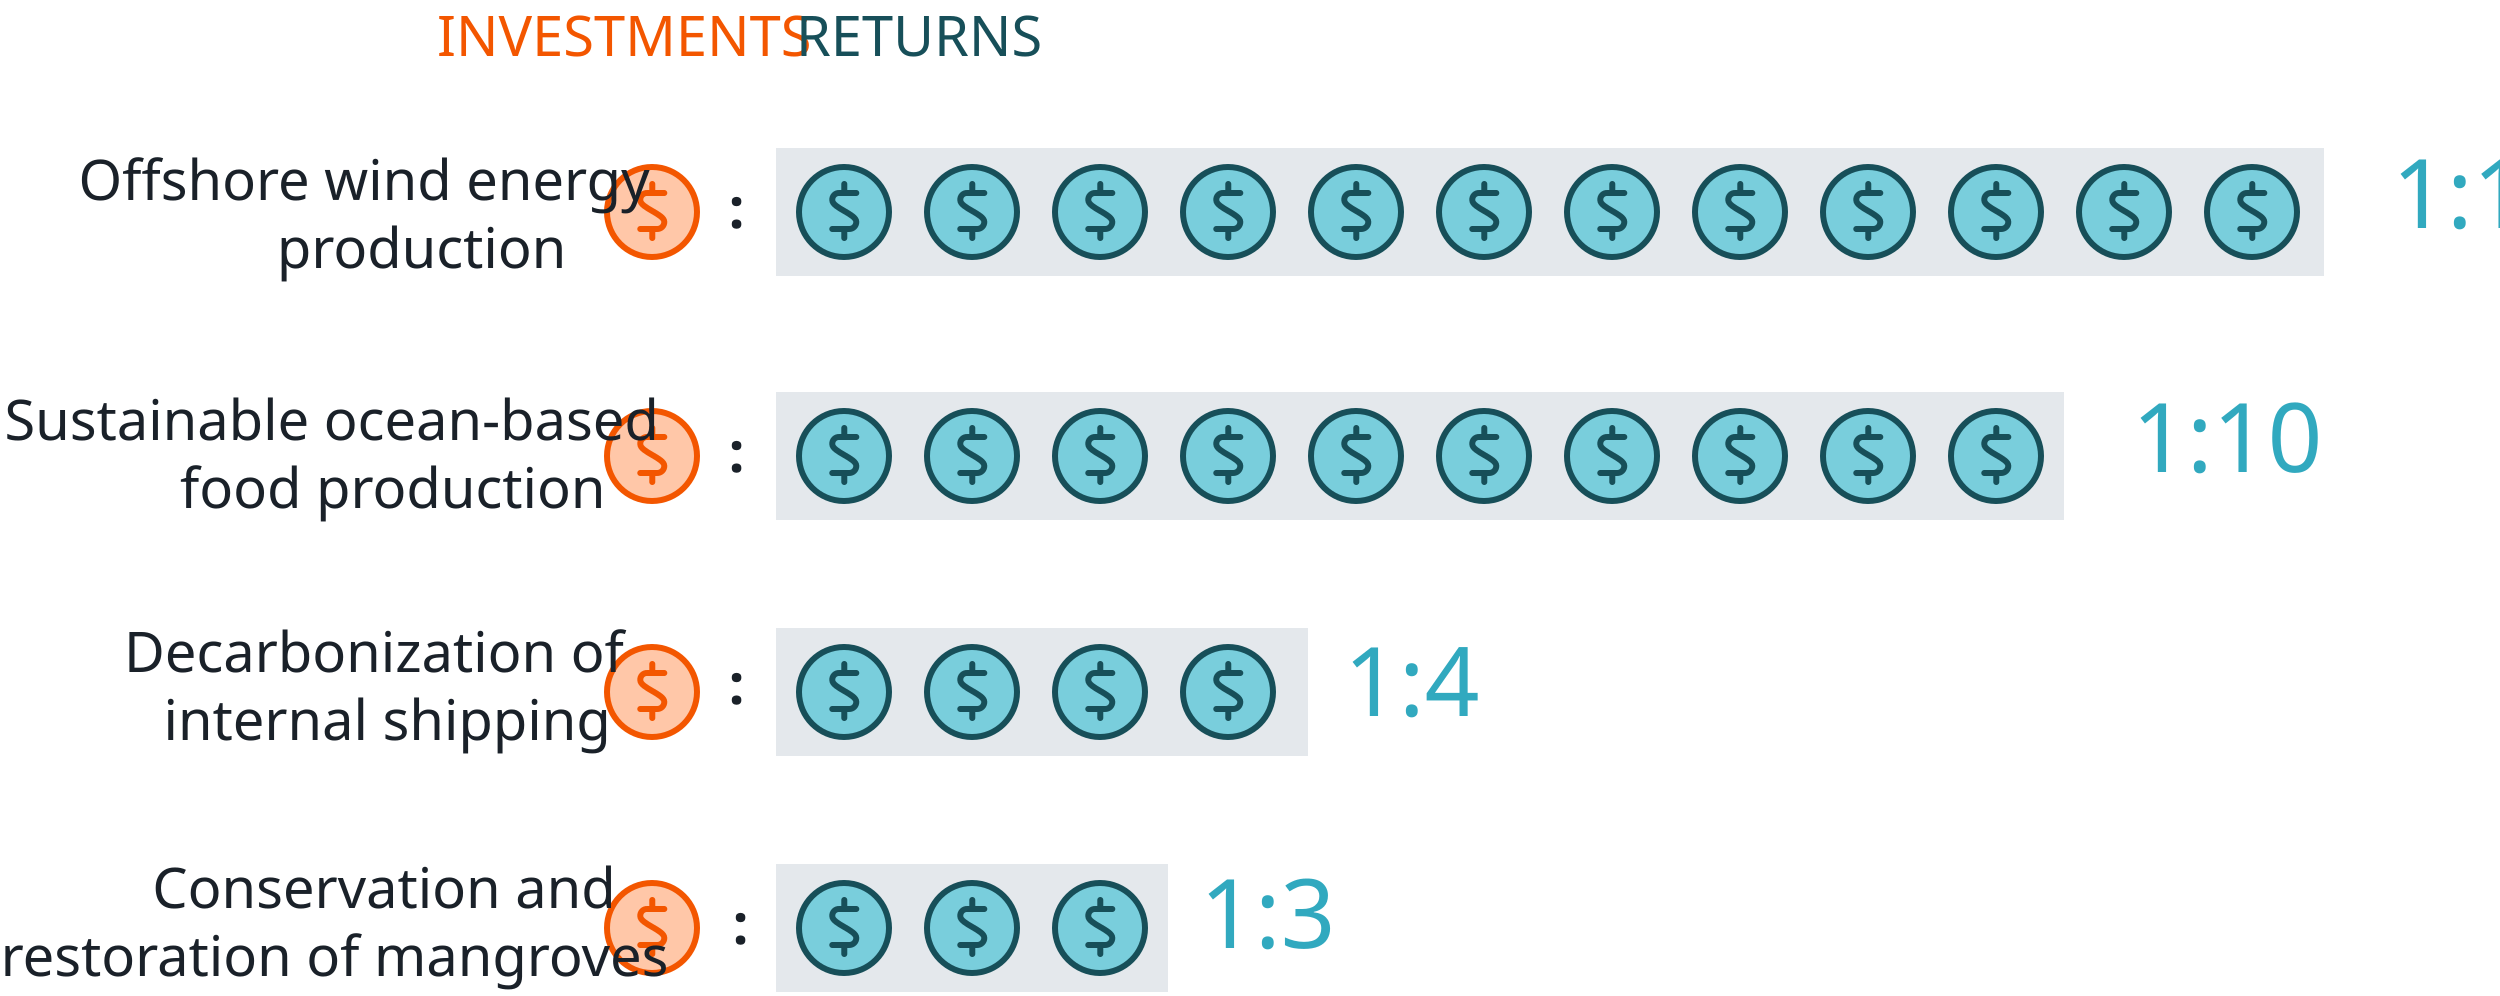
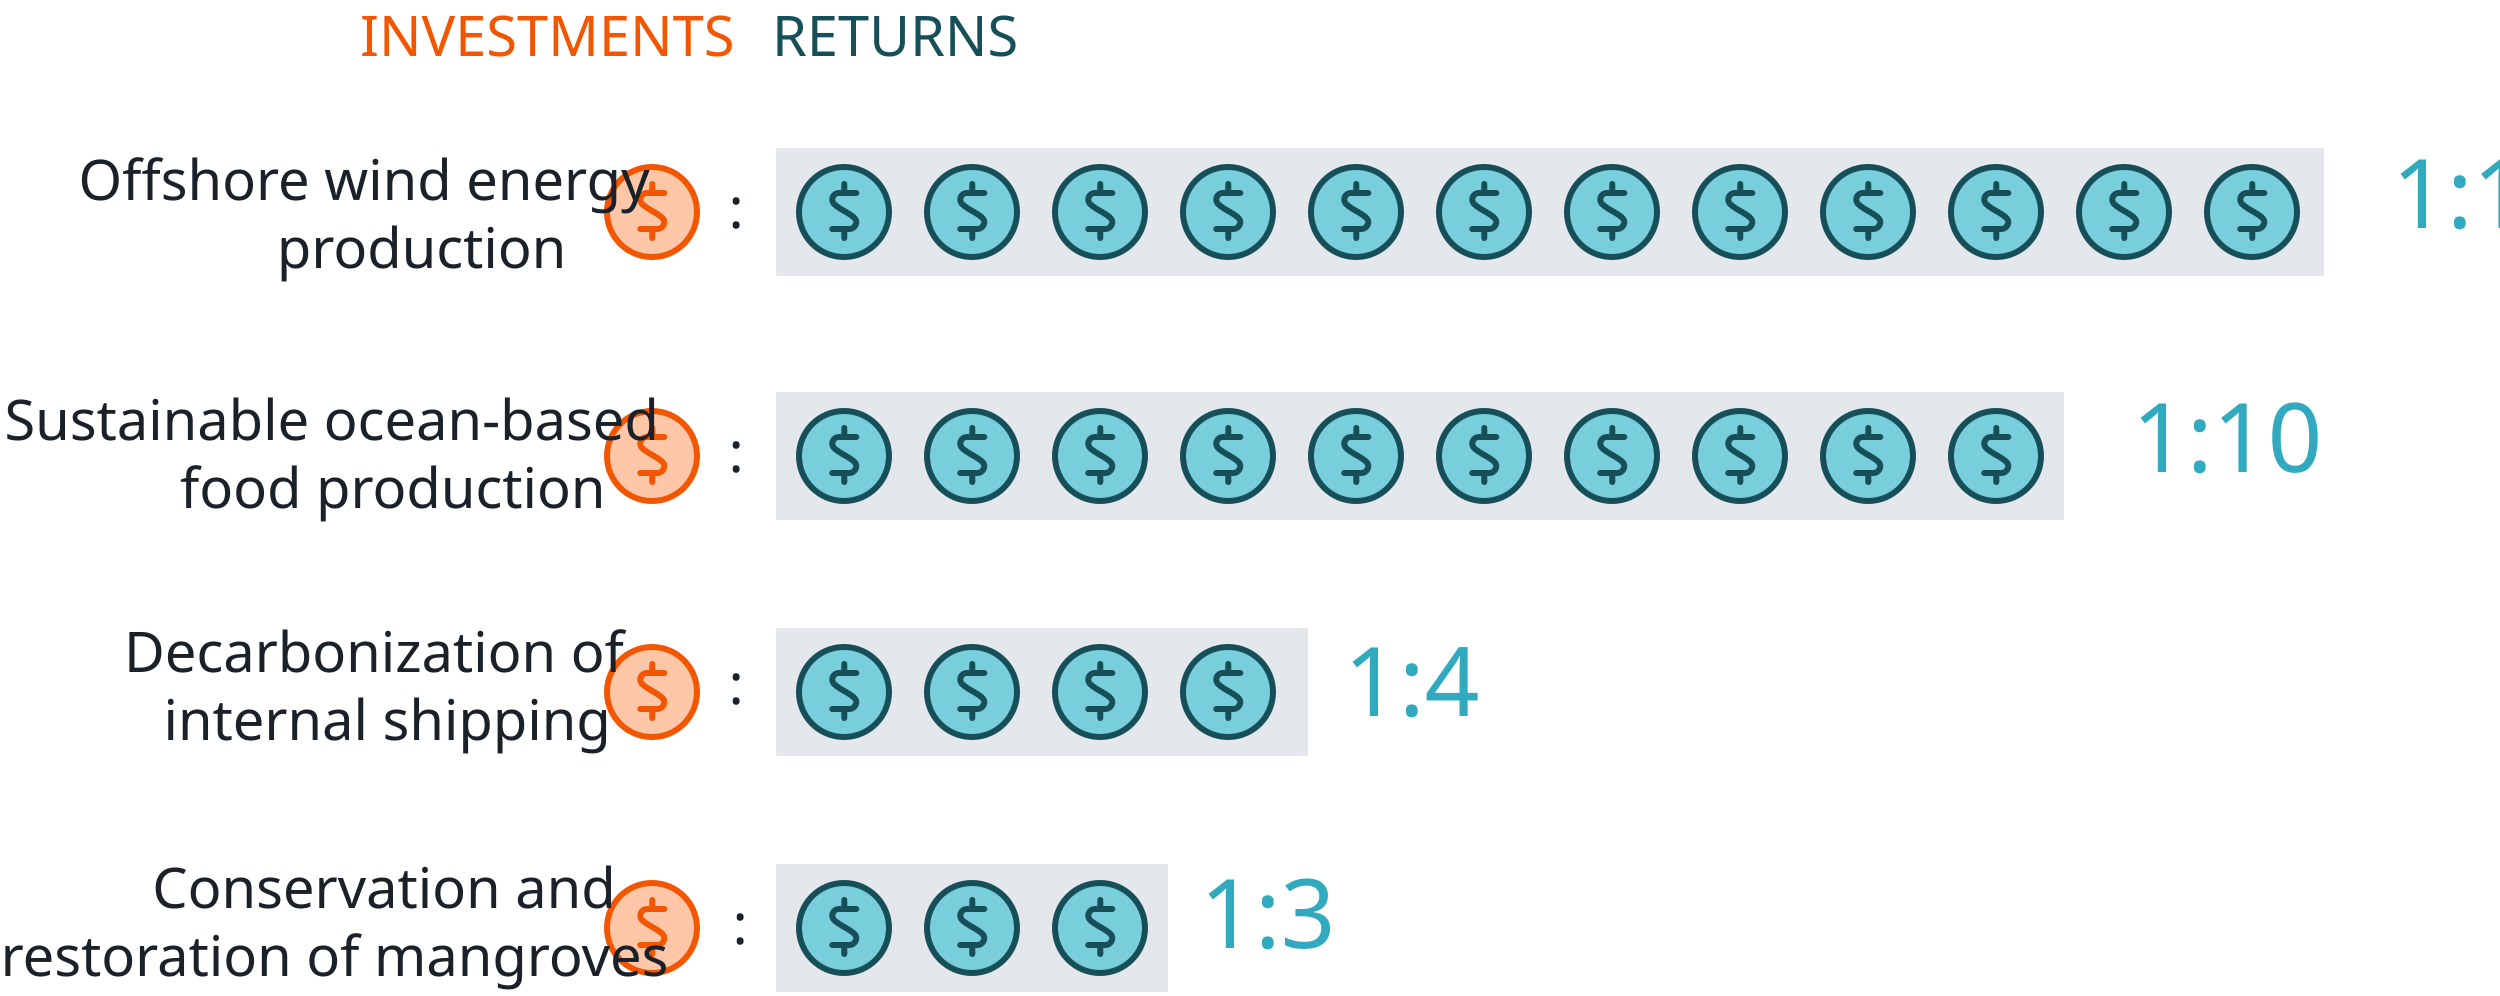
<svg xmlns="http://www.w3.org/2000/svg" width="625px" height="249px" viewBox="0 0 625 249" version="1.1">
  <g id="visuals" stroke="none" stroke-width="1" fill="none" fill-rule="evenodd">
    <g id="Earth-HQ---Indicator---Oceans" transform="translate(-365, -7846)">
      <g id="Group-8" transform="translate(365, 7846)">
        <rect id="Rectangle" fill="#E4E8EC" fill-rule="nonzero" x="194" y="37" width="387" height="32" />
        <rect id="Rectangle-Copy-9" fill="#E4E8EC" fill-rule="nonzero" x="194" y="98" width="322" height="32" />
        <rect id="Rectangle-Copy-17" fill="#E4E8EC" fill-rule="nonzero" x="194" y="157" width="133" height="32" />
        <rect id="Rectangle-Copy-10" fill="#E4E8EC" fill-rule="nonzero" x="194" y="98" width="196" height="32" />
        <rect id="Rectangle-Copy-18" fill="#E4E8EC" fill-rule="nonzero" x="194" y="157" width="132" height="32" />
        <rect id="Rectangle-Copy-20" fill="#E4E8EC" fill-rule="nonzero" x="194" y="216" width="98" height="32" />
        <g id="tree-copy-365" transform="translate(263, 41)" stroke="#174F59" stroke-linecap="round" stroke-linejoin="round" stroke-width="1.5">
          <g id="crypto-currency-dogecoin">
            <circle id="Oval" fill="#79CEDC" cx="12" cy="12" r="11.25" />
            <path d="M15.071,7.25 L10.859,7.25 C10.374,7.211 9.896,7.387 9.552,7.732 C9.208,8.076 9.032,8.554 9.071,9.039 C9.071,11 15.071,12.5 15.071,14.461 C15.08,14.938 14.894,15.398 14.557,15.736 C14.219,16.073 13.759,16.259 13.282,16.25 L9.071,16.25" id="Path" />
            <line x1="12.071" y1="7.25" x2="12.071" y2="5" id="Path" />
            <line x1="12.071" y1="18.5" x2="12.071" y2="16.25" id="Path" />
          </g>
        </g>
        <g id="tree-copy-371" transform="translate(263, 102)" stroke="#174F59" stroke-linecap="round" stroke-linejoin="round" stroke-width="1.5">
          <g id="crypto-currency-dogecoin">
            <circle id="Oval" fill="#79CEDC" cx="12" cy="12" r="11.25" />
            <path d="M15.071,7.25 L10.859,7.25 C10.374,7.211 9.896,7.387 9.552,7.732 C9.208,8.076 9.032,8.554 9.071,9.039 C9.071,11 15.071,12.5 15.071,14.461 C15.08,14.938 14.894,15.398 14.557,15.736 C14.219,16.073 13.759,16.259 13.282,16.25 L9.071,16.25" id="Path" />
            <line x1="12.071" y1="7.25" x2="12.071" y2="5" id="Path" />
            <line x1="12.071" y1="18.5" x2="12.071" y2="16.25" id="Path" />
          </g>
        </g>
        <g id="tree-copy-373" transform="translate(263, 161)" stroke="#174F59" stroke-linecap="round" stroke-linejoin="round" stroke-width="1.5">
          <g id="crypto-currency-dogecoin">
            <circle id="Oval" fill="#79CEDC" cx="12" cy="12" r="11.25" />
            <path d="M15.071,7.25 L10.859,7.25 C10.374,7.211 9.896,7.387 9.552,7.732 C9.208,8.076 9.032,8.554 9.071,9.039 C9.071,11 15.071,12.5 15.071,14.461 C15.08,14.938 14.894,15.398 14.557,15.736 C14.219,16.073 13.759,16.259 13.282,16.25 L9.071,16.25" id="Path" />
            <line x1="12.071" y1="7.25" x2="12.071" y2="5" id="Path" />
            <line x1="12.071" y1="18.5" x2="12.071" y2="16.25" id="Path" />
          </g>
        </g>
        <g id="tree-copy-377" transform="translate(263, 220)" stroke="#174F59" stroke-linecap="round" stroke-linejoin="round" stroke-width="1.5">
          <g id="crypto-currency-dogecoin">
            <circle id="Oval" fill="#79CEDC" cx="12" cy="12" r="11.25" />
            <path d="M15.071,7.25 L10.859,7.25 C10.374,7.211 9.896,7.387 9.552,7.732 C9.208,8.076 9.032,8.554 9.071,9.039 C9.071,11 15.071,12.5 15.071,14.461 C15.08,14.938 14.894,15.398 14.557,15.736 C14.219,16.073 13.759,16.259 13.282,16.25 L9.071,16.25" id="Path" />
            <line x1="12.071" y1="7.25" x2="12.071" y2="5" id="Path" />
            <line x1="12.071" y1="18.5" x2="12.071" y2="16.25" id="Path" />
          </g>
        </g>
        <g id="tree-copy-367" transform="translate(391, 41)" stroke="#174F59" stroke-linecap="round" stroke-linejoin="round" stroke-width="1.5">
          <g id="crypto-currency-dogecoin">
            <circle id="Oval" fill="#79CEDC" cx="12" cy="12" r="11.25" />
            <path d="M15.071,7.25 L10.859,7.25 C10.374,7.211 9.896,7.387 9.552,7.732 C9.208,8.076 9.032,8.554 9.071,9.039 C9.071,11 15.071,12.5 15.071,14.461 C15.08,14.938 14.894,15.398 14.557,15.736 C14.219,16.073 13.759,16.259 13.282,16.25 L9.071,16.25" id="Path" />
            <line x1="12.071" y1="7.25" x2="12.071" y2="5" id="Path" />
            <line x1="12.071" y1="18.5" x2="12.071" y2="16.25" id="Path" />
          </g>
        </g>
        <g id="tree-copy-372" transform="translate(391, 102)" stroke="#174F59" stroke-linecap="round" stroke-linejoin="round" stroke-width="1.5">
          <g id="crypto-currency-dogecoin">
            <circle id="Oval" fill="#79CEDC" cx="12" cy="12" r="11.25" />
            <path d="M15.071,7.25 L10.859,7.25 C10.374,7.211 9.896,7.387 9.552,7.732 C9.208,8.076 9.032,8.554 9.071,9.039 C9.071,11 15.071,12.5 15.071,14.461 C15.08,14.938 14.894,15.398 14.557,15.736 C14.219,16.073 13.759,16.259 13.282,16.25 L9.071,16.25" id="Path" />
            <line x1="12.071" y1="7.25" x2="12.071" y2="5" id="Path" />
            <line x1="12.071" y1="18.5" x2="12.071" y2="16.25" id="Path" />
          </g>
        </g>
        <g id="tree-copy-369" transform="translate(519, 41)" stroke="#174F59" stroke-linecap="round" stroke-linejoin="round" stroke-width="1.5">
          <g id="crypto-currency-dogecoin">
            <circle id="Oval" fill="#79CEDC" cx="12" cy="12" r="11.25" />
            <path d="M15.071,7.25 L10.859,7.25 C10.374,7.211 9.896,7.387 9.552,7.732 C9.208,8.076 9.032,8.554 9.071,9.039 C9.071,11 15.071,12.5 15.071,14.461 C15.08,14.938 14.894,15.398 14.557,15.736 C14.219,16.073 13.759,16.259 13.282,16.25 L9.071,16.25" id="Path" />
            <line x1="12.071" y1="7.25" x2="12.071" y2="5" id="Path" />
            <line x1="12.071" y1="18.5" x2="12.071" y2="16.25" id="Path" />
          </g>
        </g>
        <g id="tree-copy-366" transform="translate(199, 41)" stroke="#174F59" stroke-linecap="round" stroke-linejoin="round" stroke-width="1.5">
          <g id="crypto-currency-dogecoin">
            <circle id="Oval" fill="#79CEDC" cx="12" cy="12" r="11.25" />
            <path d="M15.071,7.25 L10.859,7.25 C10.374,7.211 9.896,7.387 9.552,7.732 C9.208,8.076 9.032,8.554 9.071,9.039 C9.071,11 15.071,12.5 15.071,14.461 C15.08,14.938 14.894,15.398 14.557,15.736 C14.219,16.073 13.759,16.259 13.282,16.25 L9.071,16.25" id="Path" />
            <line x1="12.071" y1="7.25" x2="12.071" y2="5" id="Path" />
            <line x1="12.071" y1="18.5" x2="12.071" y2="16.25" id="Path" />
          </g>
        </g>
        <g id="tree-copy-374" transform="translate(199, 102)" stroke="#174F59" stroke-linecap="round" stroke-linejoin="round" stroke-width="1.5">
          <g id="crypto-currency-dogecoin">
            <circle id="Oval" fill="#79CEDC" cx="12" cy="12" r="11.25" />
            <path d="M15.071,7.25 L10.859,7.25 C10.374,7.211 9.896,7.387 9.552,7.732 C9.208,8.076 9.032,8.554 9.071,9.039 C9.071,11 15.071,12.5 15.071,14.461 C15.08,14.938 14.894,15.398 14.557,15.736 C14.219,16.073 13.759,16.259 13.282,16.25 L9.071,16.25" id="Path" />
            <line x1="12.071" y1="7.25" x2="12.071" y2="5" id="Path" />
            <line x1="12.071" y1="18.5" x2="12.071" y2="16.25" id="Path" />
          </g>
        </g>
        <g id="tree-copy-386" transform="translate(199, 161)" stroke="#174F59" stroke-linecap="round" stroke-linejoin="round" stroke-width="1.5">
          <g id="crypto-currency-dogecoin">
            <circle id="Oval" fill="#79CEDC" cx="12" cy="12" r="11.25" />
            <path d="M15.071,7.25 L10.859,7.25 C10.374,7.211 9.896,7.387 9.552,7.732 C9.208,8.076 9.032,8.554 9.071,9.039 C9.071,11 15.071,12.5 15.071,14.461 C15.08,14.938 14.894,15.398 14.557,15.736 C14.219,16.073 13.759,16.259 13.282,16.25 L9.071,16.25" id="Path" />
            <line x1="12.071" y1="7.25" x2="12.071" y2="5" id="Path" />
            <line x1="12.071" y1="18.5" x2="12.071" y2="16.25" id="Path" />
          </g>
        </g>
        <g id="tree-copy-387" transform="translate(199, 220)" stroke="#174F59" stroke-linecap="round" stroke-linejoin="round" stroke-width="1.5">
          <g id="crypto-currency-dogecoin">
            <circle id="Oval" fill="#79CEDC" cx="12" cy="12" r="11.25" />
            <path d="M15.071,7.25 L10.859,7.25 C10.374,7.211 9.896,7.387 9.552,7.732 C9.208,8.076 9.032,8.554 9.071,9.039 C9.071,11 15.071,12.5 15.071,14.461 C15.08,14.938 14.894,15.398 14.557,15.736 C14.219,16.073 13.759,16.259 13.282,16.25 L9.071,16.25" id="Path" />
            <line x1="12.071" y1="7.25" x2="12.071" y2="5" id="Path" />
            <line x1="12.071" y1="18.5" x2="12.071" y2="16.25" id="Path" />
          </g>
        </g>
        <g id="tree-copy-366" transform="translate(151, 41)" stroke="#F35600" stroke-linecap="round" stroke-linejoin="round" stroke-width="1.5">
          <g id="crypto-currency-dogecoin">
            <circle id="Oval" fill="#FFC7A8" cx="12" cy="12" r="11.25" />
            <path d="M15.071,7.25 L10.859,7.25 C10.374,7.211 9.896,7.387 9.552,7.732 C9.208,8.076 9.032,8.554 9.071,9.039 C9.071,11 15.071,12.5 15.071,14.461 C15.08,14.938 14.894,15.398 14.557,15.736 C14.219,16.073 13.759,16.259 13.282,16.25 L9.071,16.25" id="Path" />
            <line x1="12.071" y1="7.25" x2="12.071" y2="5" id="Path" />
            <line x1="12.071" y1="18.5" x2="12.071" y2="16.25" id="Path" />
          </g>
        </g>
        <g id="tree-copy-374" transform="translate(151, 102)" stroke="#F35600" stroke-linecap="round" stroke-linejoin="round" stroke-width="1.5">
          <g id="crypto-currency-dogecoin">
            <circle id="Oval" fill="#FFC7A8" cx="12" cy="12" r="11.25" />
            <path d="M15.071,7.25 L10.859,7.25 C10.374,7.211 9.896,7.387 9.552,7.732 C9.208,8.076 9.032,8.554 9.071,9.039 C9.071,11 15.071,12.5 15.071,14.461 C15.08,14.938 14.894,15.398 14.557,15.736 C14.219,16.073 13.759,16.259 13.282,16.25 L9.071,16.25" id="Path" />
            <line x1="12.071" y1="7.25" x2="12.071" y2="5" id="Path" />
            <line x1="12.071" y1="18.5" x2="12.071" y2="16.25" id="Path" />
          </g>
        </g>
        <g id="tree-copy-386" transform="translate(151, 161)" stroke="#F35600" stroke-linecap="round" stroke-linejoin="round" stroke-width="1.5">
          <g id="crypto-currency-dogecoin">
            <circle id="Oval" fill="#FFC7A8" cx="12" cy="12" r="11.25" />
            <path d="M15.071,7.25 L10.859,7.25 C10.374,7.211 9.896,7.387 9.552,7.732 C9.208,8.076 9.032,8.554 9.071,9.039 C9.071,11 15.071,12.5 15.071,14.461 C15.08,14.938 14.894,15.398 14.557,15.736 C14.219,16.073 13.759,16.259 13.282,16.25 L9.071,16.25" id="Path" />
            <line x1="12.071" y1="7.25" x2="12.071" y2="5" id="Path" />
            <line x1="12.071" y1="18.5" x2="12.071" y2="16.25" id="Path" />
          </g>
        </g>
        <g id="tree-copy-387" transform="translate(151, 220)" stroke="#F35600" stroke-linecap="round" stroke-linejoin="round" stroke-width="1.5">
          <g id="crypto-currency-dogecoin">
            <circle id="Oval" fill="#FFC7A8" cx="12" cy="12" r="11.25" />
            <path d="M15.071,7.25 L10.859,7.25 C10.374,7.211 9.896,7.387 9.552,7.732 C9.208,8.076 9.032,8.554 9.071,9.039 C9.071,11 15.071,12.5 15.071,14.461 C15.08,14.938 14.894,15.398 14.557,15.736 C14.219,16.073 13.759,16.259 13.282,16.25 L9.071,16.25" id="Path" />
            <line x1="12.071" y1="7.25" x2="12.071" y2="5" id="Path" />
            <line x1="12.071" y1="18.5" x2="12.071" y2="16.25" id="Path" />
          </g>
        </g>
        <g id="tree-copy-368" transform="translate(327, 41)" stroke="#174F59" stroke-linecap="round" stroke-linejoin="round" stroke-width="1.5">
          <g id="crypto-currency-dogecoin">
            <circle id="Oval" fill="#79CEDC" cx="12" cy="12" r="11.25" />
            <path d="M15.071,7.25 L10.859,7.25 C10.374,7.211 9.896,7.387 9.552,7.732 C9.208,8.076 9.032,8.554 9.071,9.039 C9.071,11 15.071,12.5 15.071,14.461 C15.08,14.938 14.894,15.398 14.557,15.736 C14.219,16.073 13.759,16.259 13.282,16.25 L9.071,16.25" id="Path" />
            <line x1="12.071" y1="7.25" x2="12.071" y2="5" id="Path" />
            <line x1="12.071" y1="18.5" x2="12.071" y2="16.25" id="Path" />
          </g>
        </g>
        <g id="tree-copy-375" transform="translate(327, 102)" stroke="#174F59" stroke-linecap="round" stroke-linejoin="round" stroke-width="1.5">
          <g id="crypto-currency-dogecoin">
            <circle id="Oval" fill="#79CEDC" cx="12" cy="12" r="11.25" />
            <path d="M15.071,7.25 L10.859,7.25 C10.374,7.211 9.896,7.387 9.552,7.732 C9.208,8.076 9.032,8.554 9.071,9.039 C9.071,11 15.071,12.5 15.071,14.461 C15.08,14.938 14.894,15.398 14.557,15.736 C14.219,16.073 13.759,16.259 13.282,16.25 L9.071,16.25" id="Path" />
            <line x1="12.071" y1="7.25" x2="12.071" y2="5" id="Path" />
            <line x1="12.071" y1="18.5" x2="12.071" y2="16.25" id="Path" />
          </g>
        </g>
        <g id="tree-copy-370" transform="translate(455, 41)" stroke="#174F59" stroke-linecap="round" stroke-linejoin="round" stroke-width="1.5">
          <g id="crypto-currency-dogecoin">
            <circle id="Oval" fill="#79CEDC" cx="12" cy="12" r="11.25" />
            <path d="M15.071,7.25 L10.859,7.25 C10.374,7.211 9.896,7.387 9.552,7.732 C9.208,8.076 9.032,8.554 9.071,9.039 C9.071,11 15.071,12.5 15.071,14.461 C15.08,14.938 14.894,15.398 14.557,15.736 C14.219,16.073 13.759,16.259 13.282,16.25 L9.071,16.25" id="Path" />
            <line x1="12.071" y1="7.25" x2="12.071" y2="5" id="Path" />
            <line x1="12.071" y1="18.5" x2="12.071" y2="16.25" id="Path" />
          </g>
        </g>
        <g id="tree-copy-376" transform="translate(455, 102)" stroke="#174F59" stroke-linecap="round" stroke-linejoin="round" stroke-width="1.5">
          <g id="crypto-currency-dogecoin">
            <circle id="Oval" fill="#79CEDC" cx="12" cy="12" r="11.25" />
            <path d="M15.071,7.25 L10.859,7.25 C10.374,7.211 9.896,7.387 9.552,7.732 C9.208,8.076 9.032,8.554 9.071,9.039 C9.071,11 15.071,12.5 15.071,14.461 C15.08,14.938 14.894,15.398 14.557,15.736 C14.219,16.073 13.759,16.259 13.282,16.25 L9.071,16.25" id="Path" />
            <line x1="12.071" y1="7.25" x2="12.071" y2="5" id="Path" />
            <line x1="12.071" y1="18.5" x2="12.071" y2="16.25" id="Path" />
          </g>
        </g>
        <g id="tree-copy-378" transform="translate(295, 41)" stroke="#174F59" stroke-linecap="round" stroke-linejoin="round" stroke-width="1.5">
          <g id="crypto-currency-dogecoin">
            <circle id="Oval" fill="#79CEDC" cx="12" cy="12" r="11.25" />
            <path d="M15.071,7.25 L10.859,7.25 C10.374,7.211 9.896,7.387 9.552,7.732 C9.208,8.076 9.032,8.554 9.071,9.039 C9.071,11 15.071,12.5 15.071,14.461 C15.08,14.938 14.894,15.398 14.557,15.736 C14.219,16.073 13.759,16.259 13.282,16.25 L9.071,16.25" id="Path" />
            <line x1="12.071" y1="7.25" x2="12.071" y2="5" id="Path" />
            <line x1="12.071" y1="18.5" x2="12.071" y2="16.25" id="Path" />
          </g>
        </g>
        <g id="tree-copy-384" transform="translate(295, 102)" stroke="#174F59" stroke-linecap="round" stroke-linejoin="round" stroke-width="1.5">
          <g id="crypto-currency-dogecoin">
            <circle id="Oval" fill="#79CEDC" cx="12" cy="12" r="11.25" />
            <path d="M15.071,7.25 L10.859,7.25 C10.374,7.211 9.896,7.387 9.552,7.732 C9.208,8.076 9.032,8.554 9.071,9.039 C9.071,11 15.071,12.5 15.071,14.461 C15.08,14.938 14.894,15.398 14.557,15.736 C14.219,16.073 13.759,16.259 13.282,16.25 L9.071,16.25" id="Path" />
            <line x1="12.071" y1="7.25" x2="12.071" y2="5" id="Path" />
            <line x1="12.071" y1="18.5" x2="12.071" y2="16.25" id="Path" />
          </g>
        </g>
        <g id="tree-copy-389" transform="translate(295, 161)" stroke="#174F59" stroke-linecap="round" stroke-linejoin="round" stroke-width="1.5">
          <g id="crypto-currency-dogecoin">
            <circle id="Oval" fill="#79CEDC" cx="12" cy="12" r="11.25" />
            <path d="M15.071,7.25 L10.859,7.25 C10.374,7.211 9.896,7.387 9.552,7.732 C9.208,8.076 9.032,8.554 9.071,9.039 C9.071,11 15.071,12.5 15.071,14.461 C15.08,14.938 14.894,15.398 14.557,15.736 C14.219,16.073 13.759,16.259 13.282,16.25 L9.071,16.25" id="Path" />
            <line x1="12.071" y1="7.25" x2="12.071" y2="5" id="Path" />
            <line x1="12.071" y1="18.5" x2="12.071" y2="16.25" id="Path" />
          </g>
        </g>
        <g id="tree-copy-380" transform="translate(423, 41)" stroke="#174F59" stroke-linecap="round" stroke-linejoin="round" stroke-width="1.5">
          <g id="crypto-currency-dogecoin">
            <circle id="Oval" fill="#79CEDC" cx="12" cy="12" r="11.25" />
            <path d="M15.071,7.25 L10.859,7.25 C10.374,7.211 9.896,7.387 9.552,7.732 C9.208,8.076 9.032,8.554 9.071,9.039 C9.071,11 15.071,12.5 15.071,14.461 C15.08,14.938 14.894,15.398 14.557,15.736 C14.219,16.073 13.759,16.259 13.282,16.25 L9.071,16.25" id="Path" />
            <line x1="12.071" y1="7.25" x2="12.071" y2="5" id="Path" />
            <line x1="12.071" y1="18.5" x2="12.071" y2="16.25" id="Path" />
          </g>
        </g>
        <g id="tree-copy-385" transform="translate(423, 102)" stroke="#174F59" stroke-linecap="round" stroke-linejoin="round" stroke-width="1.5">
          <g id="crypto-currency-dogecoin">
            <circle id="Oval" fill="#79CEDC" cx="12" cy="12" r="11.25" />
            <path d="M15.071,7.25 L10.859,7.25 C10.374,7.211 9.896,7.387 9.552,7.732 C9.208,8.076 9.032,8.554 9.071,9.039 C9.071,11 15.071,12.5 15.071,14.461 C15.08,14.938 14.894,15.398 14.557,15.736 C14.219,16.073 13.759,16.259 13.282,16.25 L9.071,16.25" id="Path" />
            <line x1="12.071" y1="7.25" x2="12.071" y2="5" id="Path" />
            <line x1="12.071" y1="18.5" x2="12.071" y2="16.25" id="Path" />
          </g>
        </g>
        <g id="tree-copy-382" transform="translate(551, 41)" stroke="#174F59" stroke-linecap="round" stroke-linejoin="round" stroke-width="1.5">
          <g id="crypto-currency-dogecoin">
            <circle id="Oval" fill="#79CEDC" cx="12" cy="12" r="11.25" />
            <path d="M15.071,7.25 L10.859,7.25 C10.374,7.211 9.896,7.387 9.552,7.732 C9.208,8.076 9.032,8.554 9.071,9.039 C9.071,11 15.071,12.5 15.071,14.461 C15.08,14.938 14.894,15.398 14.557,15.736 C14.219,16.073 13.759,16.259 13.282,16.25 L9.071,16.25" id="Path" />
            <line x1="12.071" y1="7.25" x2="12.071" y2="5" id="Path" />
            <line x1="12.071" y1="18.5" x2="12.071" y2="16.25" id="Path" />
          </g>
        </g>
        <g id="tree-copy-379" transform="translate(231, 41)" stroke="#174F59" stroke-linecap="round" stroke-linejoin="round" stroke-width="1.5">
          <g id="crypto-currency-dogecoin">
            <circle id="Oval" fill="#79CEDC" cx="12" cy="12" r="11.25" />
            <path d="M15.071,7.25 L10.859,7.25 C10.374,7.211 9.896,7.387 9.552,7.732 C9.208,8.076 9.032,8.554 9.071,9.039 C9.071,11 15.071,12.5 15.071,14.461 C15.08,14.938 14.894,15.398 14.557,15.736 C14.219,16.073 13.759,16.259 13.282,16.25 L9.071,16.25" id="Path" />
            <line x1="12.071" y1="7.25" x2="12.071" y2="5" id="Path" />
            <line x1="12.071" y1="18.5" x2="12.071" y2="16.25" id="Path" />
          </g>
        </g>
        <g id="tree-copy-390" transform="translate(231, 102)" stroke="#174F59" stroke-linecap="round" stroke-linejoin="round" stroke-width="1.5">
          <g id="crypto-currency-dogecoin">
            <circle id="Oval" fill="#79CEDC" cx="12" cy="12" r="11.25" />
            <path d="M15.071,7.25 L10.859,7.25 C10.374,7.211 9.896,7.387 9.552,7.732 C9.208,8.076 9.032,8.554 9.071,9.039 C9.071,11 15.071,12.5 15.071,14.461 C15.08,14.938 14.894,15.398 14.557,15.736 C14.219,16.073 13.759,16.259 13.282,16.25 L9.071,16.25" id="Path" />
            <line x1="12.071" y1="7.25" x2="12.071" y2="5" id="Path" />
            <line x1="12.071" y1="18.5" x2="12.071" y2="16.25" id="Path" />
          </g>
        </g>
        <g id="tree-copy-394" transform="translate(231, 161)" stroke="#174F59" stroke-linecap="round" stroke-linejoin="round" stroke-width="1.5">
          <g id="crypto-currency-dogecoin">
            <circle id="Oval" fill="#79CEDC" cx="12" cy="12" r="11.25" />
            <path d="M15.071,7.25 L10.859,7.25 C10.374,7.211 9.896,7.387 9.552,7.732 C9.208,8.076 9.032,8.554 9.071,9.039 C9.071,11 15.071,12.5 15.071,14.461 C15.08,14.938 14.894,15.398 14.557,15.736 C14.219,16.073 13.759,16.259 13.282,16.25 L9.071,16.25" id="Path" />
            <line x1="12.071" y1="7.25" x2="12.071" y2="5" id="Path" />
            <line x1="12.071" y1="18.5" x2="12.071" y2="16.25" id="Path" />
          </g>
        </g>
        <g id="tree-copy-395" transform="translate(231, 220)" stroke="#174F59" stroke-linecap="round" stroke-linejoin="round" stroke-width="1.5">
          <g id="crypto-currency-dogecoin">
            <circle id="Oval" fill="#79CEDC" cx="12" cy="12" r="11.25" />
            <path d="M15.071,7.25 L10.859,7.25 C10.374,7.211 9.896,7.387 9.552,7.732 C9.208,8.076 9.032,8.554 9.071,9.039 C9.071,11 15.071,12.5 15.071,14.461 C15.08,14.938 14.894,15.398 14.557,15.736 C14.219,16.073 13.759,16.259 13.282,16.25 L9.071,16.25" id="Path" />
            <line x1="12.071" y1="7.25" x2="12.071" y2="5" id="Path" />
            <line x1="12.071" y1="18.5" x2="12.071" y2="16.25" id="Path" />
          </g>
        </g>
        <g id="tree-copy-381" transform="translate(359, 41)" stroke="#174F59" stroke-linecap="round" stroke-linejoin="round" stroke-width="1.5">
          <g id="crypto-currency-dogecoin">
            <circle id="Oval" fill="#79CEDC" cx="12" cy="12" r="11.25" />
            <path d="M15.071,7.25 L10.859,7.25 C10.374,7.211 9.896,7.387 9.552,7.732 C9.208,8.076 9.032,8.554 9.071,9.039 C9.071,11 15.071,12.5 15.071,14.461 C15.08,14.938 14.894,15.398 14.557,15.736 C14.219,16.073 13.759,16.259 13.282,16.25 L9.071,16.25" id="Path" />
            <line x1="12.071" y1="7.25" x2="12.071" y2="5" id="Path" />
            <line x1="12.071" y1="18.5" x2="12.071" y2="16.25" id="Path" />
          </g>
        </g>
        <g id="tree-copy-391" transform="translate(359, 102)" stroke="#174F59" stroke-linecap="round" stroke-linejoin="round" stroke-width="1.5">
          <g id="crypto-currency-dogecoin">
            <circle id="Oval" fill="#79CEDC" cx="12" cy="12" r="11.25" />
            <path d="M15.071,7.25 L10.859,7.25 C10.374,7.211 9.896,7.387 9.552,7.732 C9.208,8.076 9.032,8.554 9.071,9.039 C9.071,11 15.071,12.5 15.071,14.461 C15.08,14.938 14.894,15.398 14.557,15.736 C14.219,16.073 13.759,16.259 13.282,16.25 L9.071,16.25" id="Path" />
            <line x1="12.071" y1="7.25" x2="12.071" y2="5" id="Path" />
            <line x1="12.071" y1="18.5" x2="12.071" y2="16.25" id="Path" />
          </g>
        </g>
        <g id="tree-copy-383" transform="translate(487, 41)" stroke="#174F59" stroke-linecap="round" stroke-linejoin="round" stroke-width="1.5">
          <g id="crypto-currency-dogecoin">
            <circle id="Oval" fill="#79CEDC" cx="12" cy="12" r="11.25" />
            <path d="M15.071,7.25 L10.859,7.25 C10.374,7.211 9.896,7.387 9.552,7.732 C9.208,8.076 9.032,8.554 9.071,9.039 C9.071,11 15.071,12.5 15.071,14.461 C15.08,14.938 14.894,15.398 14.557,15.736 C14.219,16.073 13.759,16.259 13.282,16.25 L9.071,16.25" id="Path" />
            <line x1="12.071" y1="7.25" x2="12.071" y2="5" id="Path" />
            <line x1="12.071" y1="18.5" x2="12.071" y2="16.25" id="Path" />
          </g>
        </g>
        <g id="tree-copy-392" transform="translate(487, 102)" stroke="#174F59" stroke-linecap="round" stroke-linejoin="round" stroke-width="1.5">
          <g id="crypto-currency-dogecoin">
            <circle id="Oval" fill="#79CEDC" cx="12" cy="12" r="11.25" />
            <path d="M15.071,7.25 L10.859,7.25 C10.374,7.211 9.896,7.387 9.552,7.732 C9.208,8.076 9.032,8.554 9.071,9.039 C9.071,11 15.071,12.5 15.071,14.461 C15.08,14.938 14.894,15.398 14.557,15.736 C14.219,16.073 13.759,16.259 13.282,16.25 L9.071,16.25" id="Path" />
            <line x1="12.071" y1="7.25" x2="12.071" y2="5" id="Path" />
            <line x1="12.071" y1="18.5" x2="12.071" y2="16.25" id="Path" />
          </g>
        </g>
-         <text id="Offshore-wind-energy" font-family="BarlowCondensed-Regular, Barlow Condensed" font-size="14" font-style="condensed" font-weight="normal" fill="#1A2129">
+         <text id="Offshore-wind-energy" font-family="Barlow Condensed" font-size="14" fill="#1A2129">
          <tspan x="19.612" y="50">Offshore wind energy </tspan>
          <tspan x="69.228" y="67">production</tspan>
        </text>
-         <text id="INVESTMENTS" font-family="BarlowCondensed-Regular, Barlow Condensed" font-size="14" font-style="condensed" font-weight="normal" fill="#F35600">
-           <tspan x="109.242" y="14">INVESTMENTS</tspan>
-         </text>
-         <text id="RETURNS" font-family="BarlowCondensed-Regular, Barlow Condensed" font-size="14" font-style="condensed" font-weight="normal" fill="#174F59">
-           <tspan x="199" y="14">RETURNS</tspan>
-         </text>
-         <text id=":" font-family="BarlowCondensed-Bold, Barlow Condensed" font-size="14" font-style="condensed" font-weight="bold" fill="#1A2129">
+         <text id="INVESTMENTS" font-family="Barlow Condensed" font-size="14" fill="#F35600">
+           <tspan x="90" y="14">INVESTMENTS</tspan>
+         </text>
+         <text id="RETURNS" font-family="Barlow Condensed" font-size="14" fill="#174F59">
+           <tspan x="193" y="14">RETURNS</tspan>
+         </text>
+         <text id=":" font-family="Barlow Condensed" font-size="14" font-weight="500" fill="#1A2129">
          <tspan x="182.15" y="57">:</tspan>
        </text>
-         <text id=":" font-family="BarlowCondensed-Bold, Barlow Condensed" font-size="14" font-style="condensed" font-weight="bold" fill="#1A2129">
+         <text id=":" font-family="Barlow Condensed" font-size="14" font-weight="500" fill="#1A2129">
          <tspan x="182.15" y="118">:</tspan>
        </text>
-         <text id=":" font-family="BarlowCondensed-Bold, Barlow Condensed" font-size="14" font-style="condensed" font-weight="bold" fill="#1A2129">
+         <text id=":" font-family="Barlow Condensed" font-size="14" font-weight="500" fill="#1A2129">
          <tspan x="182.15" y="176">:</tspan>
        </text>
-         <text id=":" font-family="BarlowCondensed-Bold, Barlow Condensed" font-size="14" font-style="condensed" font-weight="bold" fill="#1A2129">
+         <text id=":" font-family="Barlow Condensed" font-size="14" font-weight="500" fill="#1A2129">
          <tspan x="183.15" y="236">:</tspan>
        </text>
-         <text id="Sustainable-ocean-ba" font-family="BarlowCondensed-Regular, Barlow Condensed" font-size="14" font-style="condensed" font-weight="normal" fill="#1A2129">
+         <text id="Sustainable-ocean-ba" font-family="Barlow Condensed" font-size="14" fill="#1A2129">
          <tspan x="1.104" y="110">Sustainable ocean-based </tspan>
          <tspan x="45.008" y="127">food production</tspan>
        </text>
-         <text id="1:12" font-family="BarlowCondensed-Regular, Barlow Condensed" font-size="24" font-style="condensed" font-weight="normal" line-spacing="36" fill="#31A9BF">
+         <text id="1:12" font-family="Barlow Condensed" font-size="24" line-spacing="36" fill="#31A9BF">
          <tspan x="598" y="57">1:12</tspan>
        </text>
-         <text id="1:10" font-family="BarlowCondensed-Regular, Barlow Condensed" font-size="24" font-style="condensed" font-weight="normal" line-spacing="36" fill="#31A9BF">
+         <text id="1:10" font-family="Barlow Condensed" font-size="24" line-spacing="36" fill="#31A9BF">
          <tspan x="533" y="118">1:10</tspan>
        </text>
-         <text id="1:4" font-family="BarlowCondensed-Regular, Barlow Condensed" font-size="24" font-style="condensed" font-weight="normal" line-spacing="36" fill="#31A9BF">
+         <text id="1:4" font-family="Barlow Condensed" font-size="24" line-spacing="36" fill="#31A9BF">
          <tspan x="336" y="179">1:4</tspan>
        </text>
-         <text id="1:3" font-family="BarlowCondensed-Regular, Barlow Condensed" font-size="24" font-style="condensed" font-weight="normal" line-spacing="36" fill="#31A9BF">
+         <text id="1:3" font-family="Barlow Condensed" font-size="24" line-spacing="36" fill="#31A9BF">
          <tspan x="300" y="237">1:3</tspan>
        </text>
-         <text id="Decarbonization-of-i" font-family="BarlowCondensed-Regular, Barlow Condensed" font-size="14" font-style="condensed" font-weight="normal" fill="#1A2129">
+         <text id="Decarbonization-of-i" font-family="Barlow Condensed" font-size="14" fill="#1A2129">
          <tspan x="30.994" y="168">Decarbonization of </tspan>
          <tspan x="40.878" y="185">internal shipping</tspan>
        </text>
-         <text id="Conservation-and-res" font-family="BarlowCondensed-Regular, Barlow Condensed" font-size="14" font-style="condensed" font-weight="normal" fill="#1A2129">
+         <text id="Conservation-and-res" font-family="Barlow Condensed" font-size="14" fill="#1A2129">
          <tspan x="38.064" y="227">Conservation and </tspan>
          <tspan x="0.166" y="244">restoration of mangroves</tspan>
        </text>
      </g>
    </g>
  </g>
</svg>
